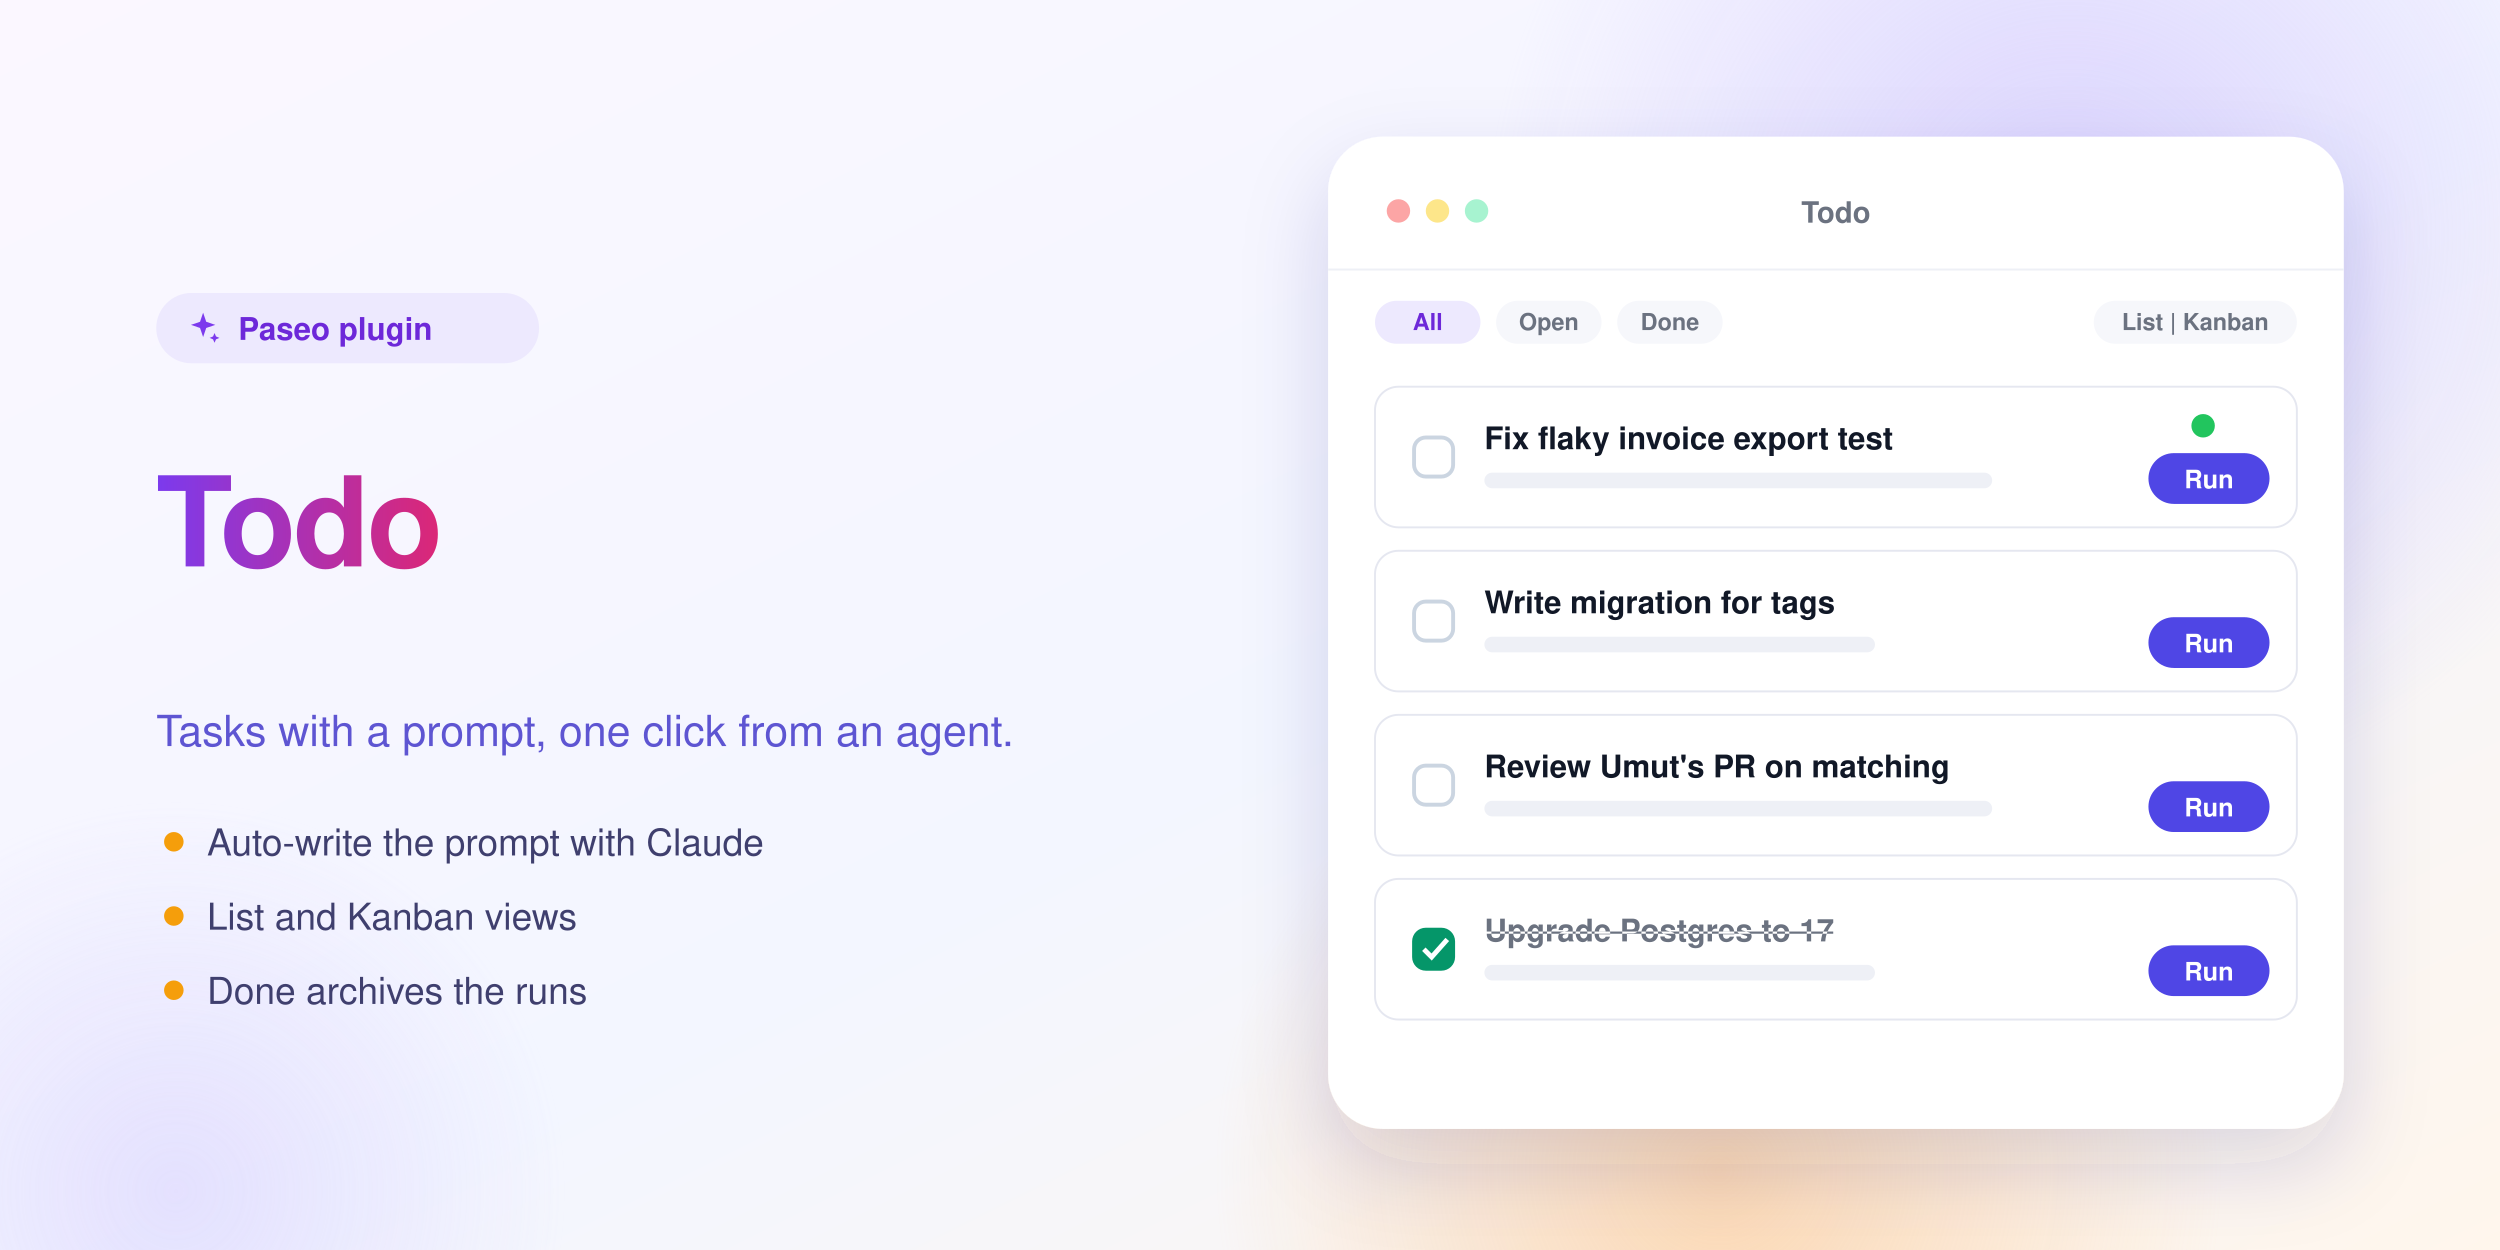
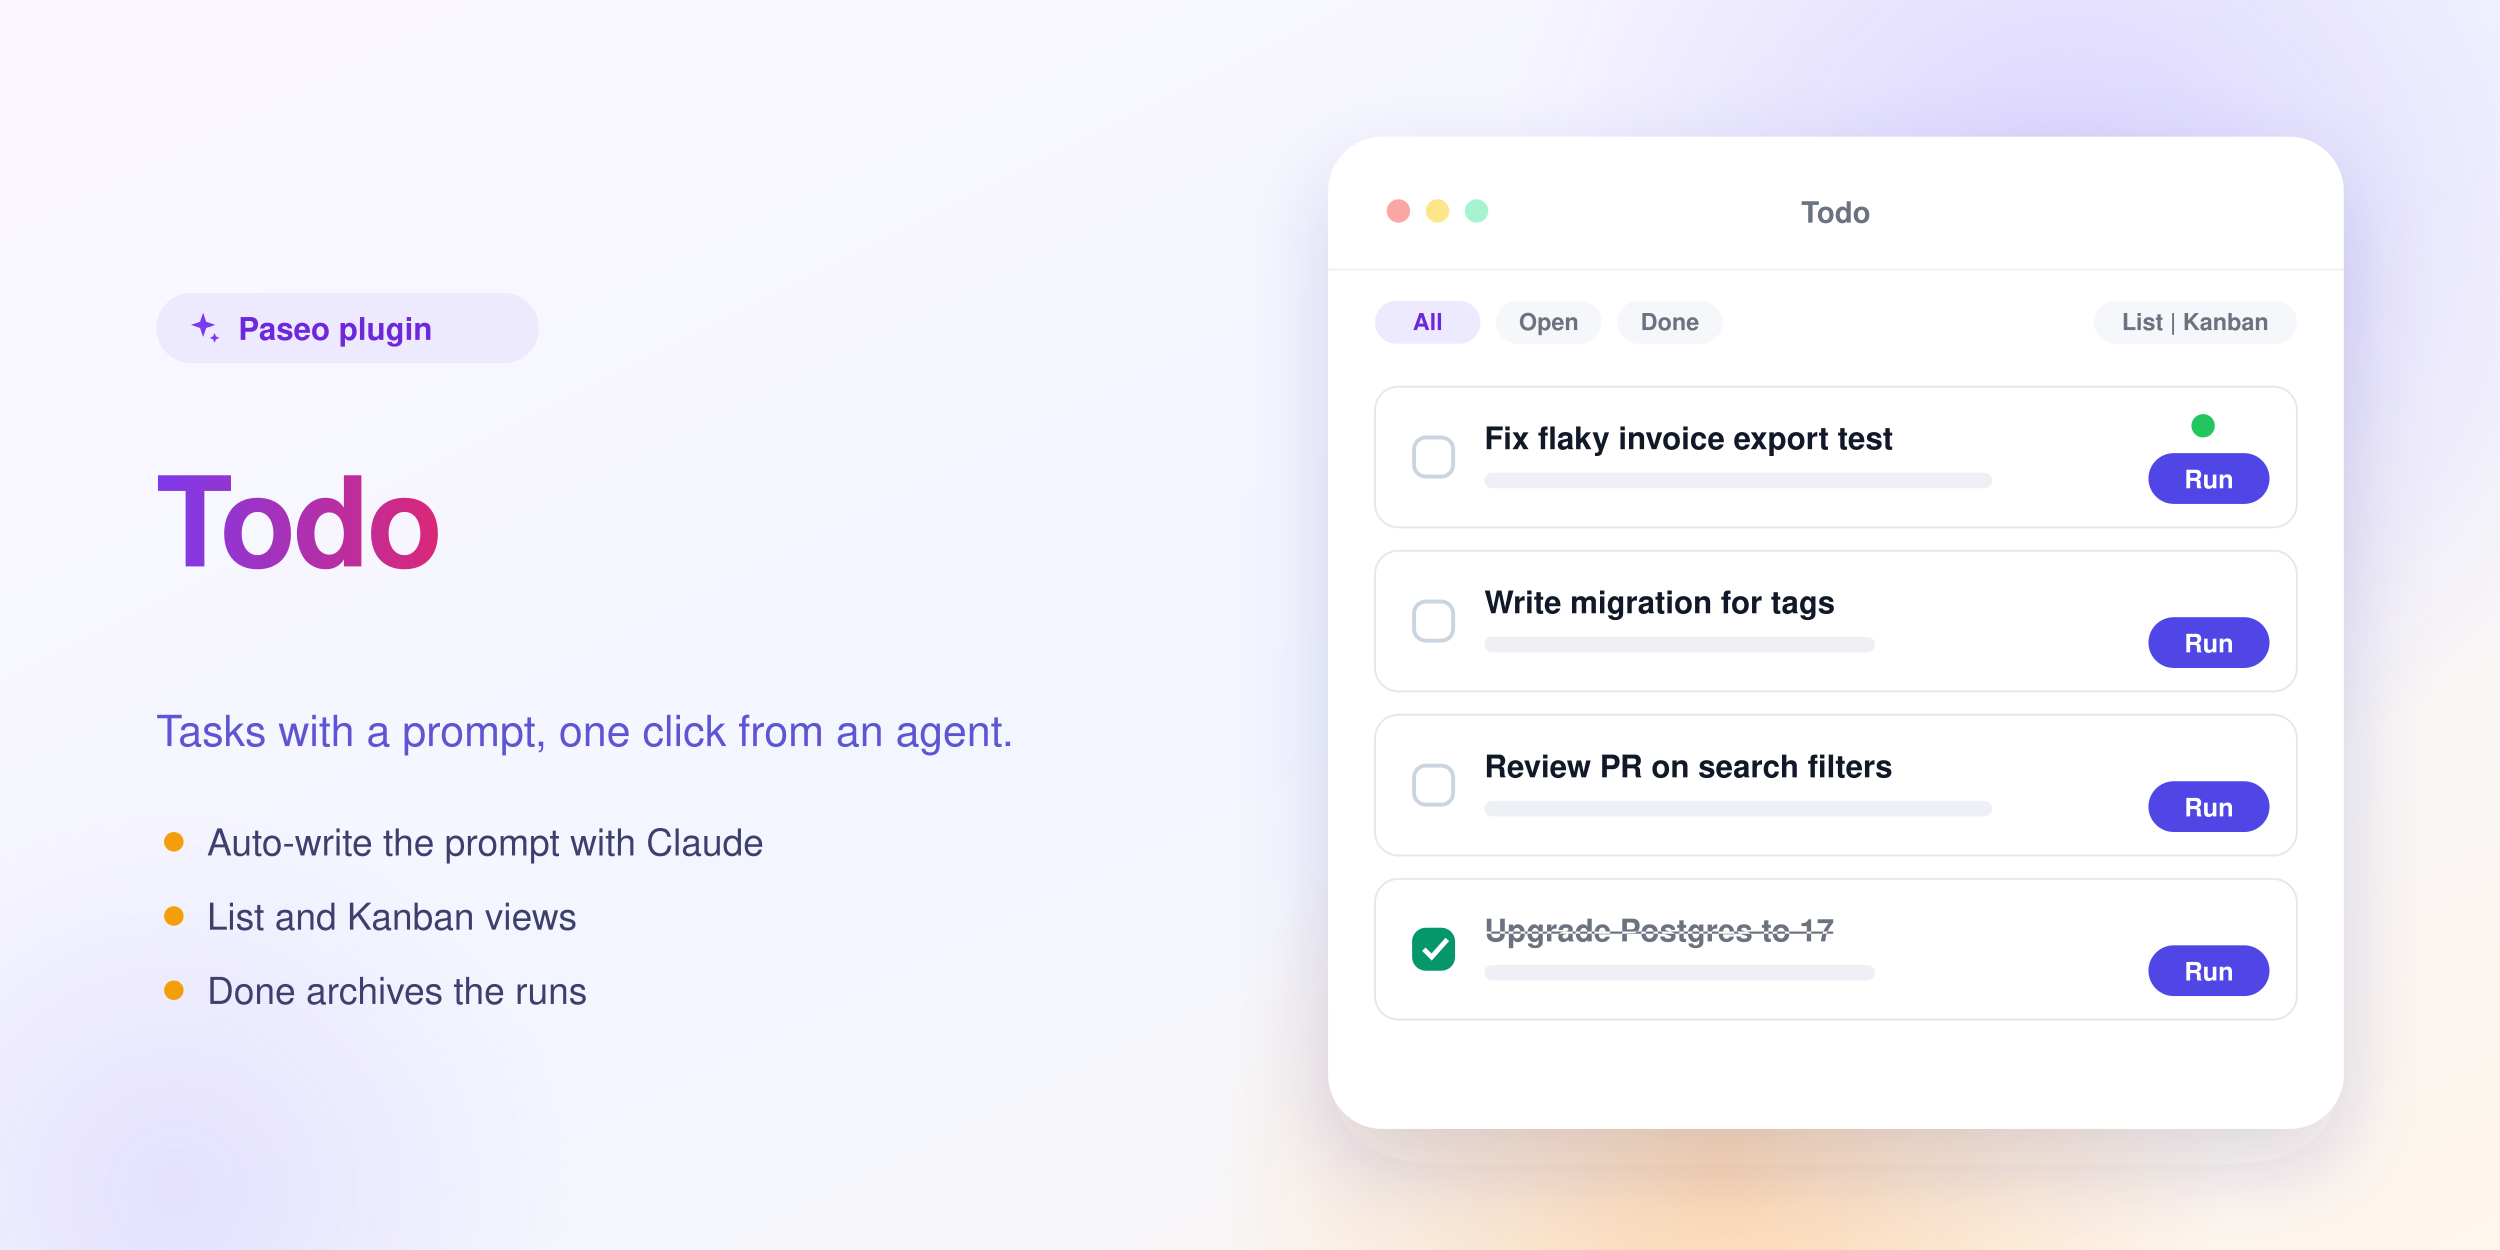
<svg xmlns="http://www.w3.org/2000/svg" width="1280" height="640" viewBox="0 0 1280 640" font-family="-apple-system, BlinkMacSystemFont, 'Segoe UI', Helvetica, Arial, sans-serif">
  <defs>
    <linearGradient id="bg" x1="0" y1="0" x2="1" y2="1">
      <stop offset="0" stop-color="#fbf7ff" />
      <stop offset="0.55" stop-color="#f3f6ff" />
      <stop offset="1" stop-color="#fff6ec" />
    </linearGradient>
    <radialGradient id="glowA" cx="0.5" cy="0.5" r="0.5">
      <stop offset="0" stop-color="#c4b5fd" stop-opacity="0.55" />
      <stop offset="1" stop-color="#c4b5fd" stop-opacity="0" />
    </radialGradient>
    <radialGradient id="glowB" cx="0.5" cy="0.5" r="0.5">
      <stop offset="0" stop-color="#fdba74" stop-opacity="0.5" />
      <stop offset="1" stop-color="#fdba74" stop-opacity="0" />
    </radialGradient>
    <linearGradient id="brand" x1="0" y1="0" x2="1" y2="0">
      <stop offset="0" stop-color="#7c3aed" />
      <stop offset="1" stop-color="#db2777" />
    </linearGradient>
    <linearGradient id="amber" x1="0" y1="0" x2="0" y2="1">
      <stop offset="0" stop-color="#fffbeb" />
      <stop offset="1" stop-color="#fef3c7" />
    </linearGradient>
    <filter id="shadow" x="-20%" y="-20%" width="140%" height="150%">
      <feDropShadow dx="0" dy="18" stdDeviation="22" flood-color="#312e81" flood-opacity="0.16" />
    </filter>
    <filter id="soft" x="-20%" y="-20%" width="140%" height="160%">
      <feDropShadow dx="0" dy="6" stdDeviation="8" flood-color="#b45309" flood-opacity="0.18" />
    </filter>
    <symbol id="sparkles" viewBox="0 0 24 24">
      <path d="M12 2.5l1.9 5.6 5.6 1.9-5.6 1.9L12 17.5l-1.9-5.6L4.5 10l5.6-1.9z" />
      <path d="M19 15l.9 2.1 2.1.9-2.1.9L19 21l-.9-2.1-2.1-.9 2.1-.9z" />
    </symbol>
  </defs>
  <rect width="1280" height="640" fill="url(#bg)" />
  <circle cx="1060" cy="120" r="300" fill="url(#glowA)" />
  <circle cx="880" cy="600" r="260" fill="url(#glowB)" />
  <circle cx="90" cy="610" r="200" fill="url(#glowA)" opacity="0.6" />
  <g transform="translate(80 150)">
    <rect x="0" y="0" width="196" height="36" rx="18" fill="#ede9fe" />
    <use href="#sparkles" x="14" y="8" width="20" height="20" fill="#7c3aed" />
    <text x="42" y="24" font-size="16" font-weight="600" fill="#6d28d9">Paseo plugin</text>
    <text x="0" y="140" font-size="64" fill="url(#brand)" font-weight="800" text-anchor="start" letter-spacing="-1.5">Todo</text>
    <text x="0" y="232" font-size="22" fill="#4338ca" font-weight="400" text-anchor="start" opacity="0.85">Tasks with a prompt, one click from an agent.</text>
    <circle cx="9" cy="281" r="5" fill="#f59e0b" />
    <text x="26" y="288" font-size="19" fill="#3f3f6e" font-weight="400" text-anchor="start">Auto-write the prompt with Claude</text>
    <circle cx="9" cy="319" r="5" fill="#f59e0b" />
    <text x="26" y="326" font-size="19" fill="#3f3f6e" font-weight="400" text-anchor="start">List and Kanban views</text>
    <circle cx="9" cy="357" r="5" fill="#f59e0b" />
    <text x="26" y="364" font-size="19" fill="#3f3f6e" font-weight="400" text-anchor="start">Done archives the runs</text>
  </g>
  <g transform="translate(680 70)" filter="url(#shadow)">
    <rect width="520" height="508" rx="28" fill="#ffffff" />
  </g>
  <g transform="translate(680 70)">
    <circle cx="36" cy="38" r="6" fill="#fca5a5" />
    <circle cx="56" cy="38" r="6" fill="#fde68a" />
    <circle cx="76" cy="38" r="6" fill="#a7f3d0" />
    <text x="260" y="44" font-size="15" fill="#6b7280" font-weight="600" text-anchor="middle">Todo</text>
    <line x1="0" y1="68" x2="520" y2="68" stroke="#eef0f6" />
    <rect x="24" y="84" width="54" height="22" rx="11.0" fill="#ede9fe" />
    <text x="51.0" y="99.0" font-size="12" fill="#6d28d9" font-weight="600" text-anchor="middle">All</text>
    <rect x="86" y="84" width="54" height="22" rx="11.0" fill="#f6f7fb" />
    <text x="113.0" y="99.0" font-size="12" fill="#6b7280" font-weight="600" text-anchor="middle">Open</text>
    <rect x="148" y="84" width="54" height="22" rx="11.0" fill="#f6f7fb" />
    <text x="175.0" y="99.0" font-size="12" fill="#6b7280" font-weight="600" text-anchor="middle">Done</text>
    <rect x="392" y="84" width="104" height="22" rx="11.0" fill="#f6f7fb" />
    <text x="444.0" y="99.0" font-size="12" fill="#6b7280" font-weight="600" text-anchor="middle">List  |  Kanban</text>
    <rect x="24" y="128" width="472" height="72" rx="12" fill="#ffffff" stroke="#e5e7f0" />
    <rect x="44" y="154" width="20" height="20" rx="6" fill="#fff" stroke="#cbd5e1" stroke-width="2" />
    <text x="80" y="160" font-size="16" fill="#111827" font-weight="600" text-anchor="start">Fix flaky invoice export test</text>
    <rect x="80" y="172" width="260" height="8" rx="4" fill="#eef0f6" />
    <circle cx="448" cy="148" r="6" fill="#22c55e" />
    <rect x="420" y="162" width="62" height="26" rx="13" fill="#4f46e5" />
    <text x="451" y="180" font-size="13" fill="#fff" font-weight="600" text-anchor="middle">Run</text>
    <rect x="24" y="212" width="472" height="72" rx="12" fill="#ffffff" stroke="#e5e7f0" />
    <rect x="44" y="238" width="20" height="20" rx="6" fill="#fff" stroke="#cbd5e1" stroke-width="2" />
    <text x="80" y="244" font-size="16" fill="#111827" font-weight="600" text-anchor="start">Write migration for tags</text>
    <rect x="80" y="256" width="200" height="8" rx="4" fill="#eef0f6" />
    <rect x="420" y="246" width="62" height="26" rx="13" fill="#4f46e5" />
    <text x="451" y="264" font-size="13" fill="#fff" font-weight="600" text-anchor="middle">Run</text>
    <rect x="24" y="296" width="472" height="72" rx="12" fill="#ffffff" stroke="#e5e7f0" />
    <rect x="44" y="322" width="20" height="20" rx="6" fill="#fff" stroke="#cbd5e1" stroke-width="2" />
-     <text x="80" y="328" font-size="16" fill="#111827" font-weight="600" text-anchor="start">Review Umut's PR on matching</text>
+     <text x="80" y="328" font-size="16" fill="#111827" font-weight="600" text-anchor="start">Review PR on search filters</text>
    <rect x="80" y="340" width="260" height="8" rx="4" fill="#eef0f6" />
    <rect x="420" y="330" width="62" height="26" rx="13" fill="#4f46e5" />
    <text x="451" y="348" font-size="13" fill="#fff" font-weight="600" text-anchor="middle">Run</text>
    <rect x="24" y="380" width="472" height="72" rx="12" fill="#ffffff" stroke="#e5e7f0" />
    <rect x="44" y="406" width="20" height="20" rx="6" fill="#059669" stroke="#059669" stroke-width="2" />
    <path d="M49 416 l4 4 8-9" stroke="#fff" stroke-width="2.5" fill="none" />
    <text x="80" y="412" font-size="16" fill="#6b7280" font-weight="600" text-anchor="start" text-decoration="line-through">Upgrade Postgres to 17</text>
    <rect x="80" y="424" width="200" height="8" rx="4" fill="#eef0f6" />
    <rect x="420" y="414" width="62" height="26" rx="13" fill="#4f46e5" />
    <text x="451" y="432" font-size="13" fill="#fff" font-weight="600" text-anchor="middle">Run</text>
  </g>
</svg>
